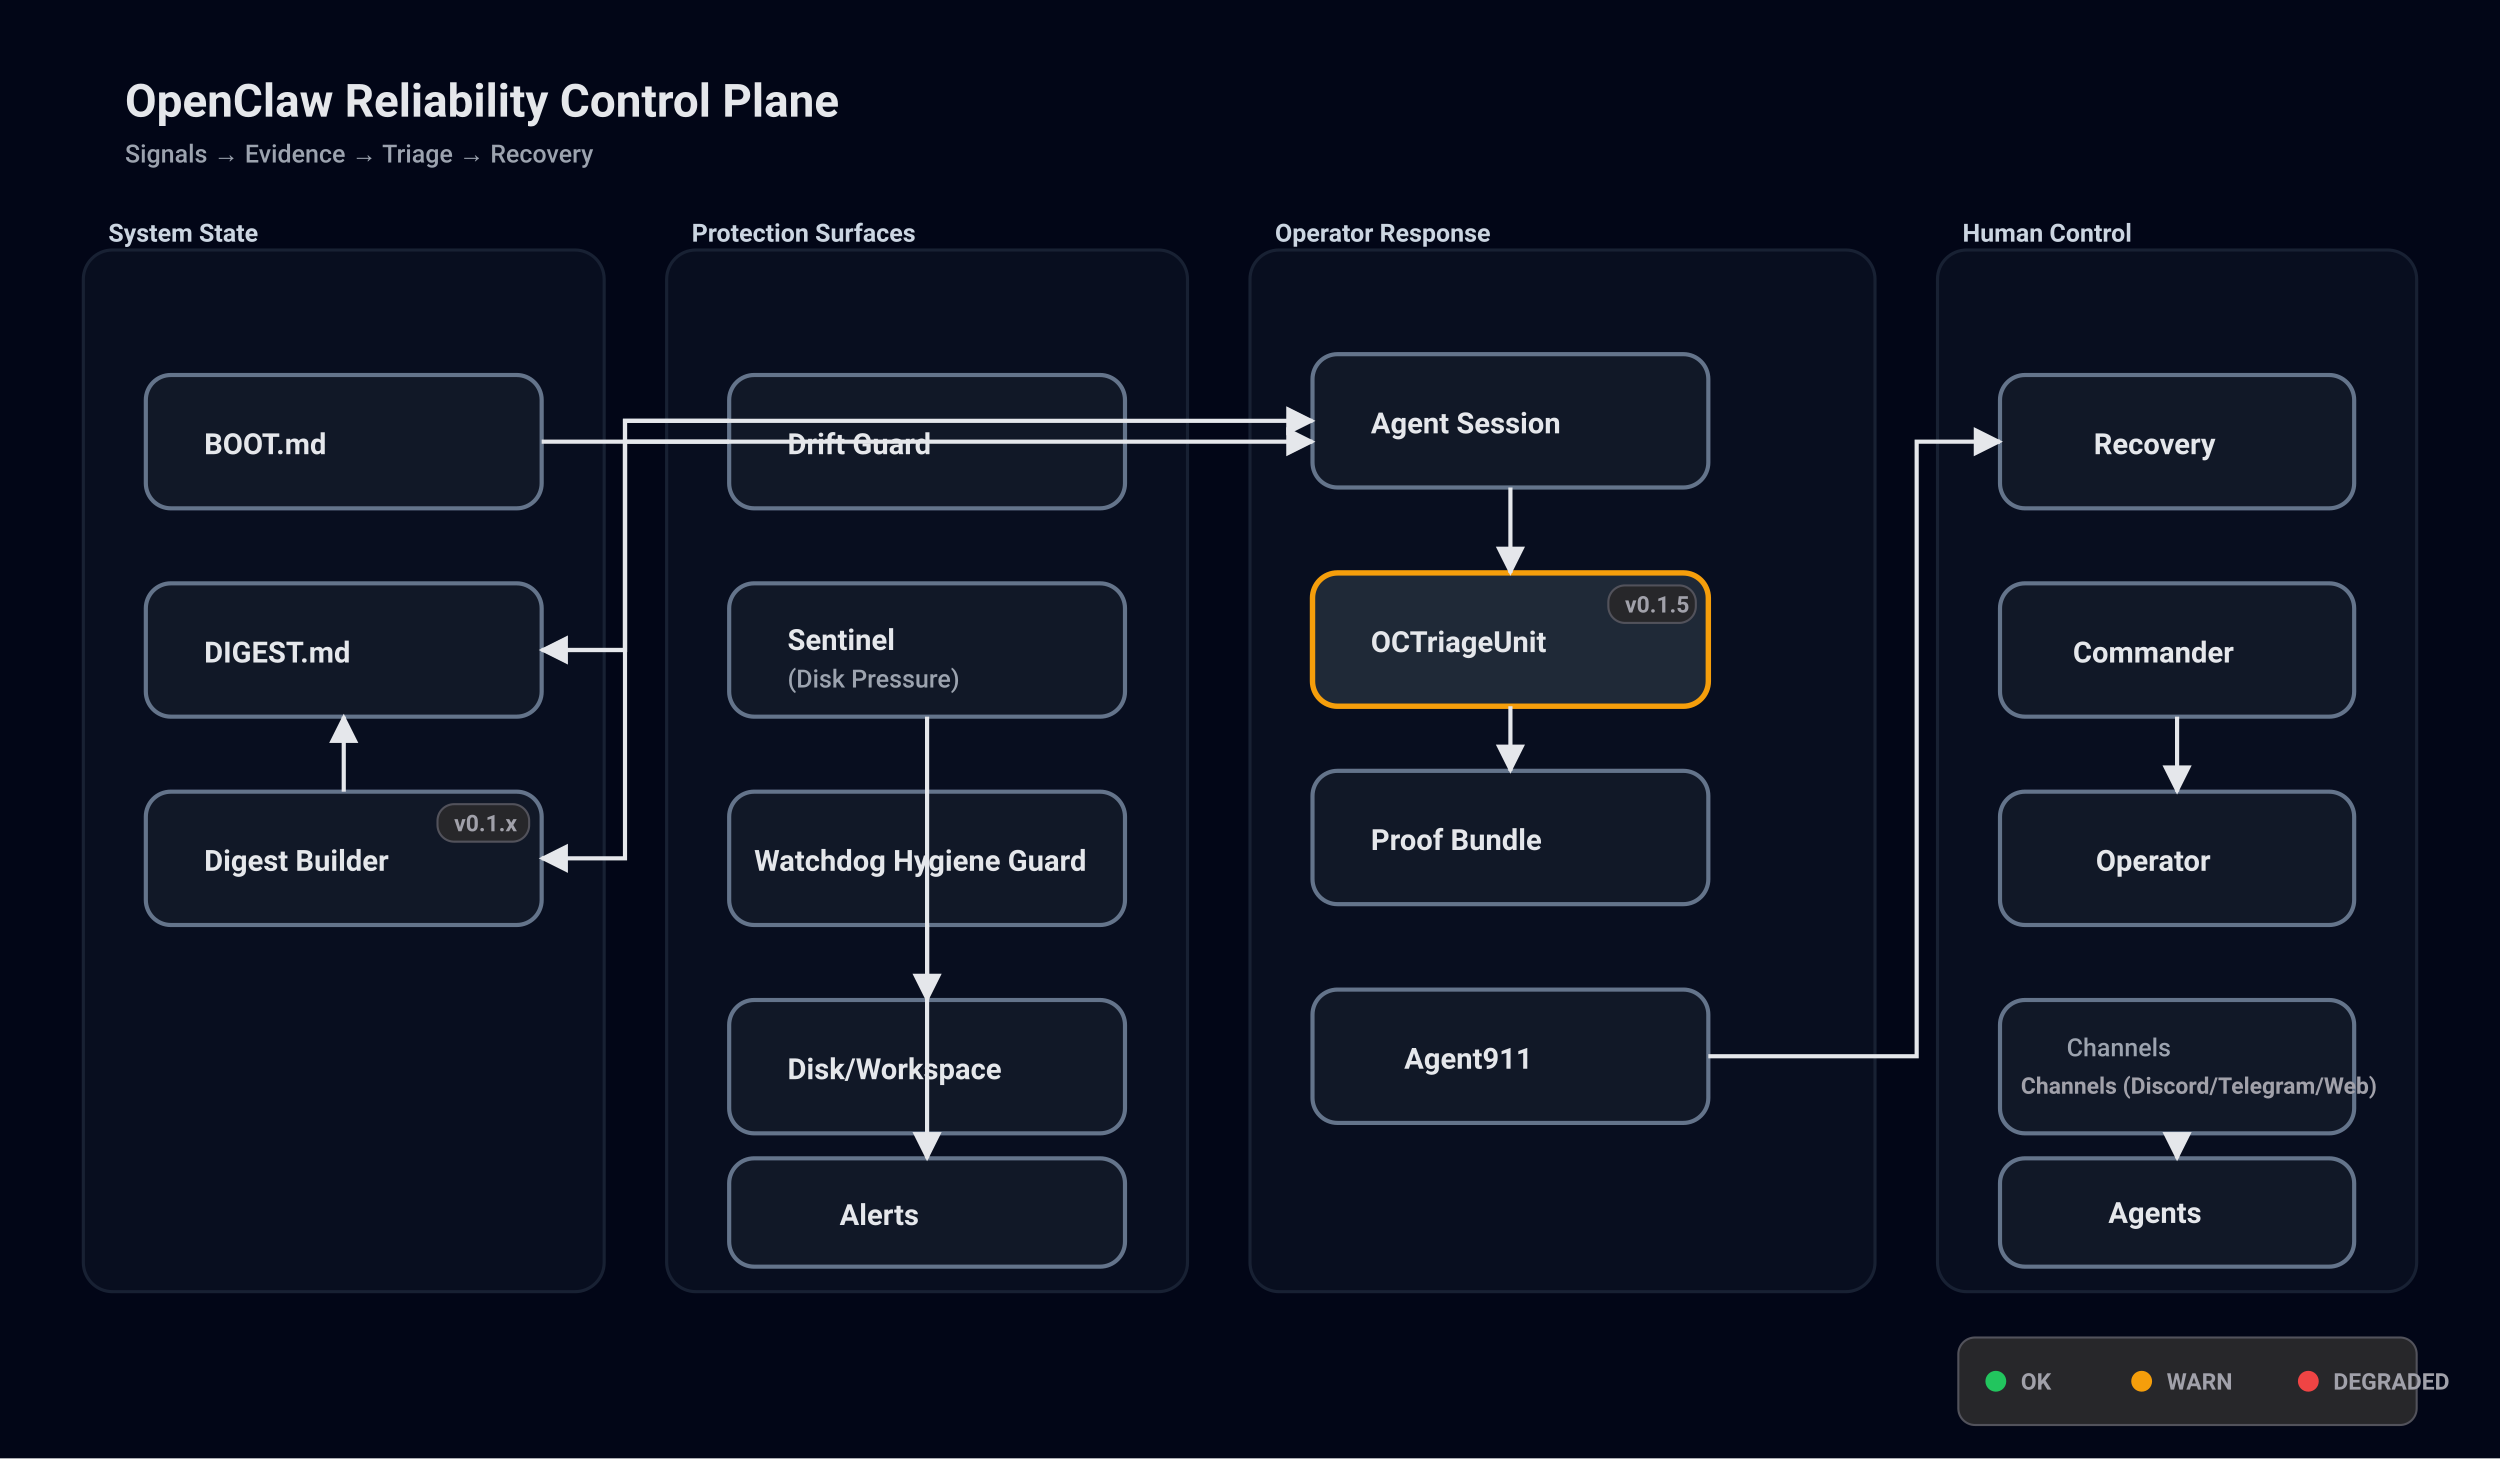
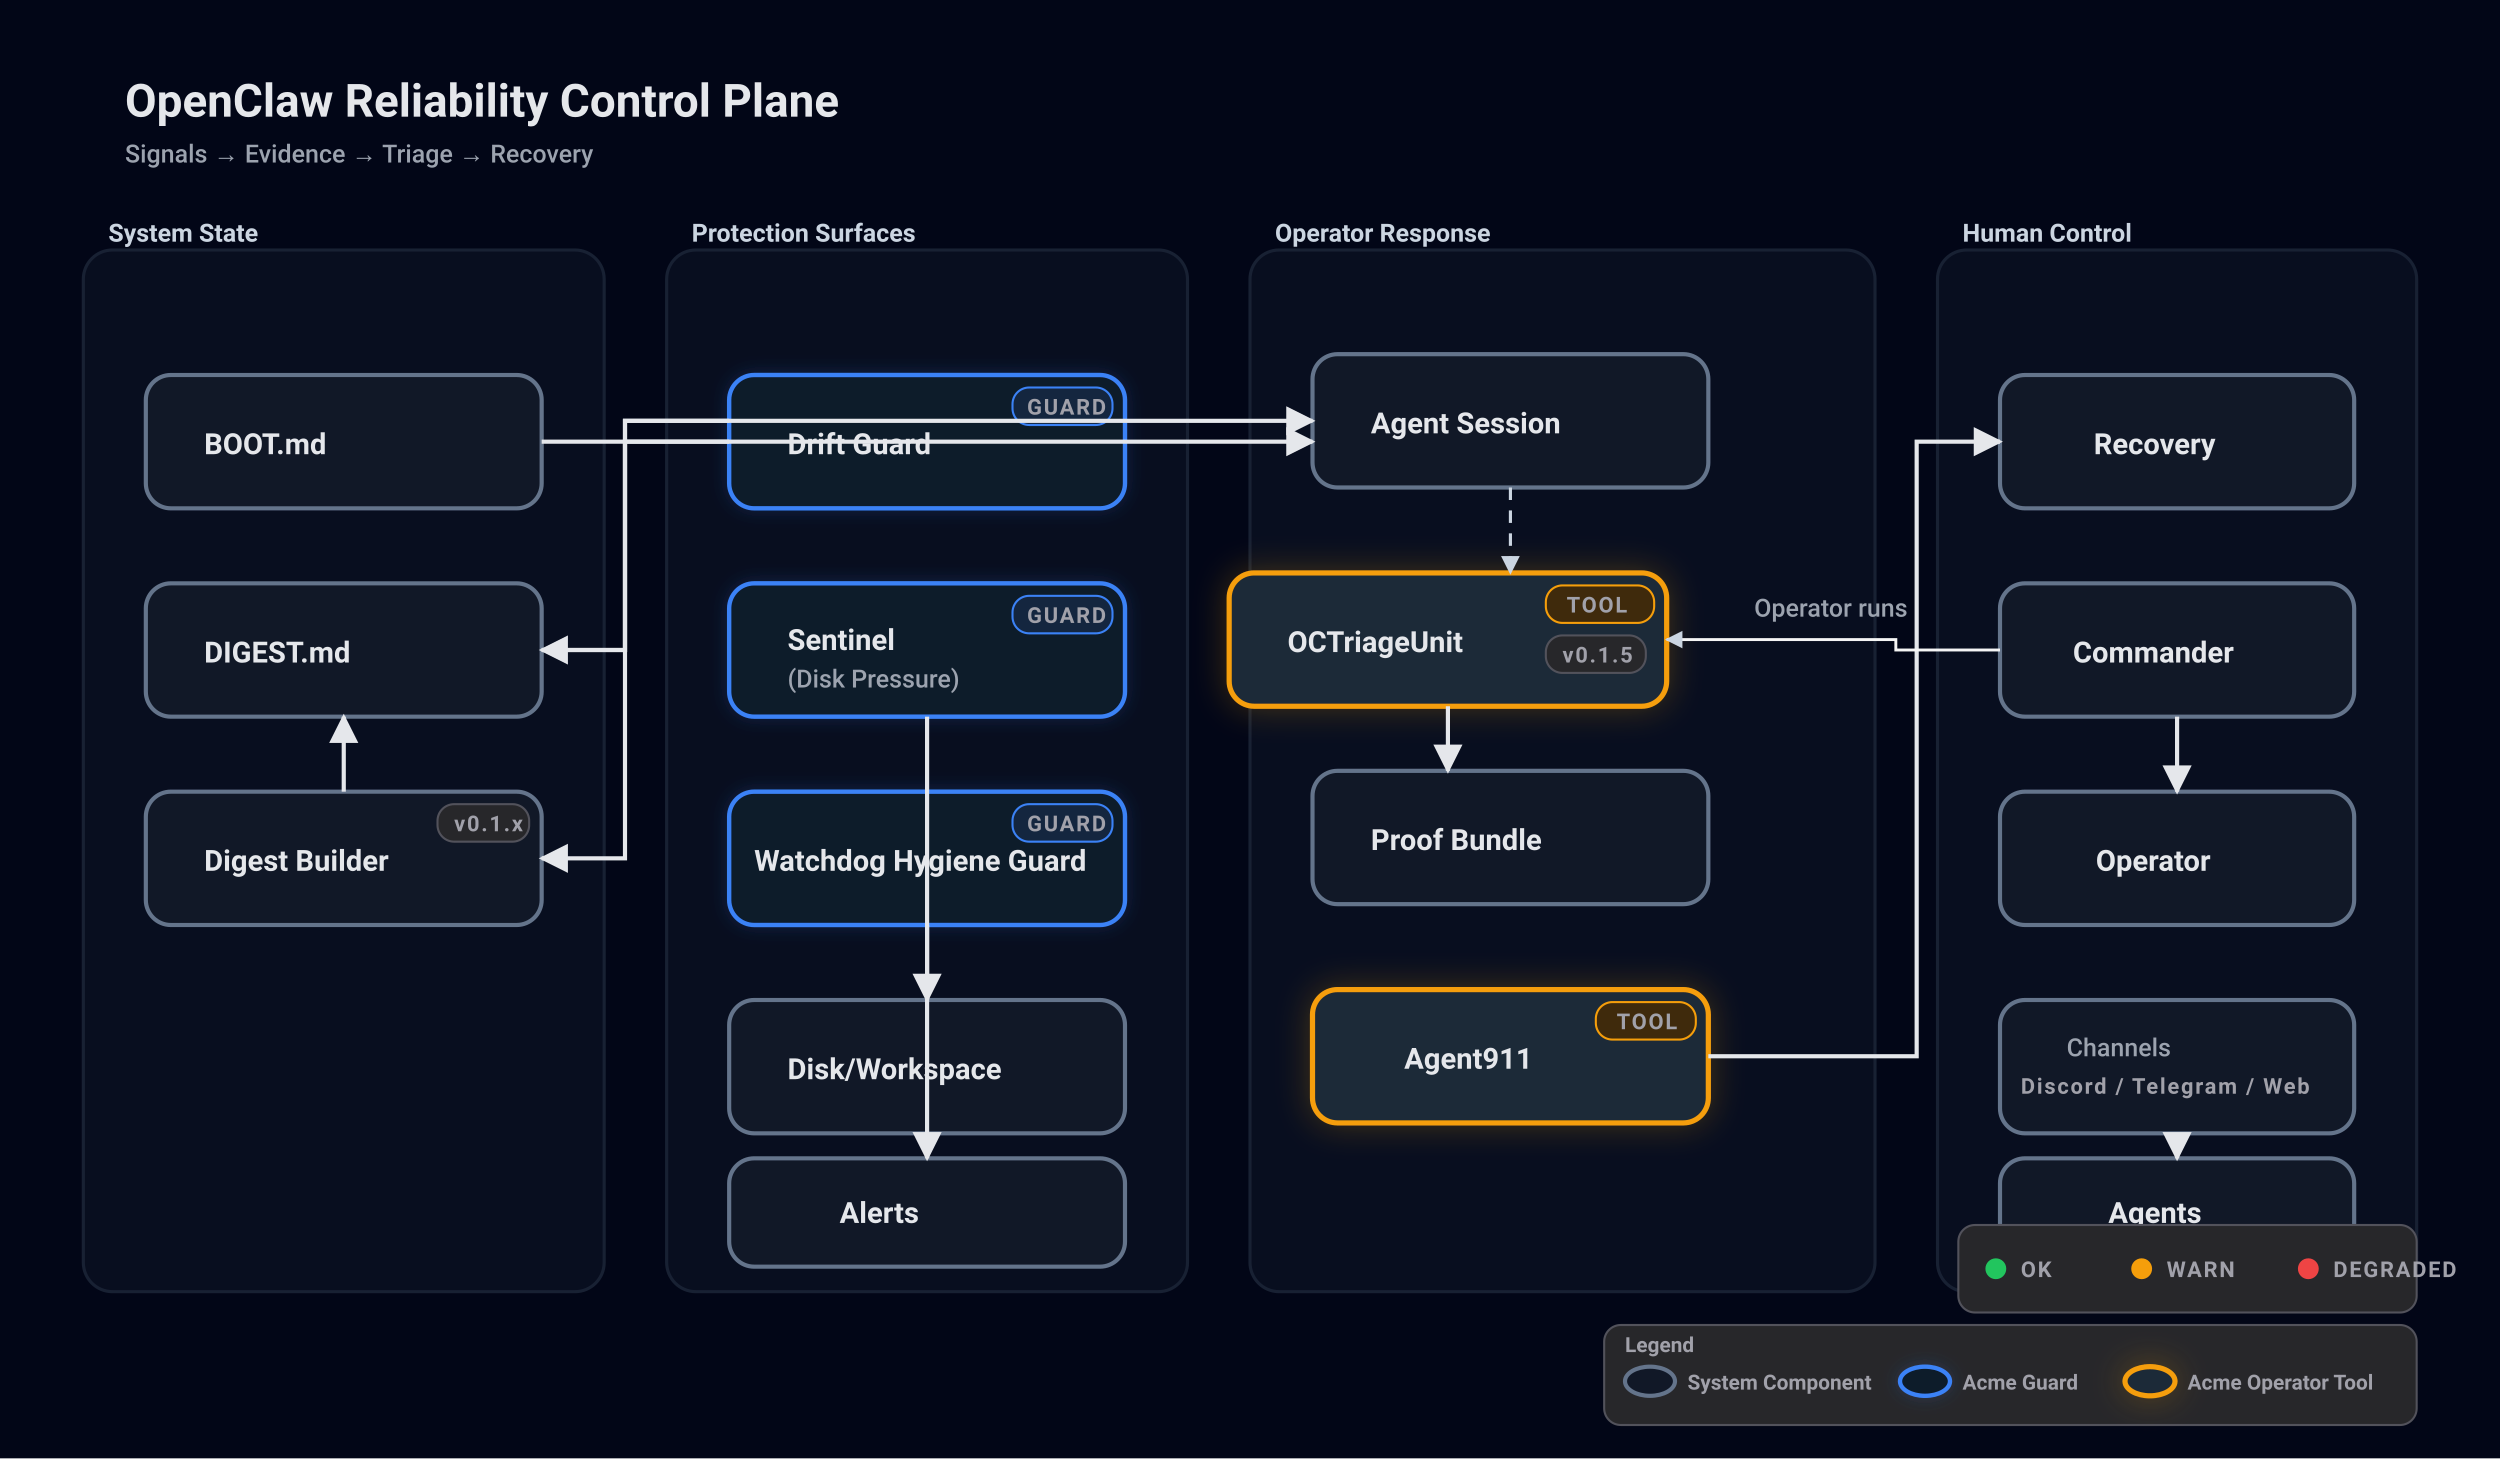
<svg xmlns="http://www.w3.org/2000/svg" viewBox="0 0 1200 700" role="img" aria-labelledby="title desc">
  <defs>
    <style>
      .t { font-family: -apple-system, BlinkMacSystemFont, "Segoe UI", Roboto, "Helvetica Neue", Arial, sans-serif; fill: #e5e7eb; }
      .title { font-size: 22px; font-weight: 700; }
      .label { font-size: 14px; font-weight: 600; }
      .small { font-size: 12px; font-weight: 500; fill: #9ca3af; }
-       .tiny { font-size: 11px; font-weight: 600; fill: #a1a1aa; }
+       .tiny { font-size: 10.5px; font-weight: 700; fill: #a1a1aa; letter-spacing: 0.08em; }
      .band { fill: #0f172a; opacity: 0.46; stroke: #334155; stroke-width: 1.5; vector-effect: non-scaling-stroke; rx: 14; ry: 14; }
      .band-label { font-size: 12px; font-weight: 600; fill: #cbd5e1; }
-       .card { fill: #111827; stroke: #64748b; stroke-width: 2; vector-effect: non-scaling-stroke; rx: 12; ry: 12; }
-       .triage-card { fill: #1f2937; stroke: #f59e0b; stroke-width: 2.6; vector-effect: non-scaling-stroke; rx: 12; ry: 12; }
+       .system { fill: #111827; stroke: #64748b; stroke-width: 2; vector-effect: non-scaling-stroke; rx: 12; ry: 12; }
+       .guard { fill: #0d1a2b; stroke: #3b82f6; stroke-width: 2.1; vector-effect: non-scaling-stroke; filter: drop-shadow(0 0 4px rgba(59,130,246,0.18)); rx: 12; ry: 12; }
+       .tool { fill: #1f2937; stroke: #f59e0b; stroke-width: 2.5; vector-effect: non-scaling-stroke; filter: drop-shadow(0 0 8px rgba(245,158,11,0.26)); rx: 12; ry: 12; }
      .badge { fill: #27272a; stroke: #52525b; stroke-width: 1; vector-effect: non-scaling-stroke; rx: 8; ry: 8; }
+       .badge-guard { fill: #14263f; stroke: #3b82f6; stroke-width: 1; vector-effect: non-scaling-stroke; rx: 8; ry: 8; }
+       .badge-tool { fill: #3f2a0c; stroke: #f59e0b; stroke-width: 1; vector-effect: non-scaling-stroke; rx: 8; ry: 8; }
      .line { stroke: #e5e7eb; stroke-width: 2; fill: none; vector-effect: non-scaling-stroke; marker-end: url(#arr); }
+       .inspect { stroke: #cbd5e1; stroke-width: 1.5; stroke-dasharray: 6 5; fill: none; vector-effect: non-scaling-stroke; marker-end: url(#arr-soft); }
+       .operator-run { stroke: #f5f5f5; stroke-width: 1.4; fill: none; vector-effect: non-scaling-stroke; marker-end: url(#arr-soft); }
+       .legend-label { font-size: 10px; font-weight: 600; fill: #a1a1aa; }
      .ok { fill: #22c55e; }
      .warn { fill: #f59e0b; }
      .deg { fill: #ef4444; }
    </style>
    <marker id="arr" viewBox="0 0 10 10" refX="9" refY="5" markerWidth="7" markerHeight="7" orient="auto-start-reverse">
      <path d="M0,0 L10,5 L0,10 z" fill="#e5e7eb" />
+     </marker>
+     <marker id="arr-soft" viewBox="0 0 10 10" refX="9" refY="5" markerWidth="6" markerHeight="6" orient="auto-start-reverse">
+       <path d="M0,0 L10,5 L0,10 z" fill="#cbd5e1" />
    </marker>
  </defs>
  <rect x="0" y="0" width="1200" height="700" fill="#020617" />
  <text class="t title" x="60" y="56">OpenClaw Reliability Control Plane</text>
  <text class="t small" x="60" y="78">Signals → Evidence → Triage → Recovery</text>
  <rect class="band" x="40" y="120" width="250" height="500" />
  <text class="t band-label" x="52" y="116">System State</text>
  <rect class="band" x="320" y="120" width="250" height="500" />
  <text class="t band-label" x="332" y="116">Protection Surfaces</text>
  <rect class="band" x="600" y="120" width="300" height="500" />
  <text class="t band-label" x="612" y="116">Operator Response</text>
  <rect class="band" x="930" y="120" width="230" height="500" />
  <text class="t band-label" x="942" y="116">Human Control</text>
-   <rect class="card" x="70" y="180" width="190" height="64" />
+   <rect class="system" x="70" y="180" width="190" height="64" />
  <text class="t label" x="98" y="218">BOOT.md</text>
-   <rect class="card" x="70" y="280" width="190" height="64" />
+   <rect class="system" x="70" y="280" width="190" height="64" />
  <text class="t label" x="98" y="318">DIGEST.md</text>
-   <rect class="card" x="70" y="380" width="190" height="64" />
+   <rect class="system" x="70" y="380" width="190" height="64" />
  <text class="t label" x="98" y="418">Digest Builder</text>
  <rect class="badge" x="210" y="386" width="44" height="18" />
  <text class="t tiny" x="218" y="399">v0.1.x</text>
-   <rect class="card" x="350" y="180" width="190" height="64" />
+   <rect class="guard" x="350" y="180" width="190" height="64" />
  <text class="t label" x="378" y="218">Drift Guard</text>
-   <rect class="card" x="350" y="280" width="190" height="64" />
+   <rect class="badge-guard" x="486" y="186" width="48" height="18" />
+   <text class="t tiny" x="493" y="199">GUARD</text>
+   <rect class="guard" x="350" y="280" width="190" height="64" />
  <text class="t label" x="378" y="312">Sentinel</text>
  <text class="t small" x="378" y="330">(Disk Pressure)</text>
-   <rect class="card" x="350" y="380" width="190" height="64" />
+   <rect class="badge-guard" x="486" y="286" width="48" height="18" />
+   <text class="t tiny" x="493" y="299">GUARD</text>
+   <rect class="guard" x="350" y="380" width="190" height="64" />
  <text class="t label" x="362" y="418">Watchdog Hygiene Guard</text>
-   <rect class="card" x="350" y="480" width="190" height="64" />
+   <rect class="badge-guard" x="486" y="386" width="48" height="18" />
+   <text class="t tiny" x="493" y="399">GUARD</text>
+   <rect class="system" x="350" y="480" width="190" height="64" />
  <text class="t label" x="378" y="518">Disk/Workspace</text>
-   <rect class="card" x="350" y="556" width="190" height="52" />
-   <text class="t label" x="403" y="588">Alerts</text>
-   <rect class="card" x="630" y="170" width="190" height="64" />
+   <rect class="system" x="350" y="556" width="190" height="52" />
+   <text class="t label" x="403" y="587">Alerts</text>
+   <rect class="system" x="630" y="170" width="190" height="64" />
  <text class="t label" x="658" y="208">Agent Session</text>
-   <rect class="triage-card" x="630" y="275" width="190" height="64" />
-   <text class="t label" x="658" y="313">OCTriageUnit</text>
-   <rect class="badge" x="772" y="281" width="42" height="18" />
-   <text class="t tiny" x="780" y="294">v0.1.5</text>
-   <rect class="card" x="630" y="370" width="190" height="64" />
+   <rect class="tool" x="590" y="275" width="210" height="64" />
+   <text class="t label" x="618" y="313">OCTriageUnit</text>
+   <rect class="badge-tool" x="742" y="281" width="52" height="18" />
+   <text class="t tiny" x="752" y="294">TOOL</text>
+   <rect class="badge" x="742" y="305" width="48" height="18" />
+   <text class="t tiny" x="750" y="318">v0.1.5</text>
+   <rect class="system" x="630" y="370" width="190" height="64" />
  <text class="t label" x="658" y="408">Proof Bundle</text>
-   <rect class="card" x="630" y="475" width="190" height="64" />
+   <rect class="tool" x="630" y="475" width="190" height="64" />
  <text class="t label" x="674" y="513">Agent911</text>
-   <rect class="card" x="960" y="180" width="170" height="64" />
+   <rect class="badge-tool" x="766" y="481" width="48" height="18" />
+   <text class="t tiny" x="776" y="494">TOOL</text>
+   <rect class="system" x="960" y="180" width="170" height="64" />
  <text class="t label" x="1005" y="218">Recovery</text>
-   <rect class="card" x="960" y="280" width="170" height="64" />
+   <rect class="system" x="960" y="280" width="170" height="64" />
  <text class="t label" x="995" y="318">Commander</text>
-   <rect class="card" x="960" y="380" width="170" height="64" />
+   <rect class="system" x="960" y="380" width="170" height="64" />
  <text class="t label" x="1006" y="418">Operator</text>
-   <rect class="card" x="960" y="480" width="170" height="64" />
+   <rect class="system" x="960" y="480" width="170" height="64" />
  <text class="t small" x="992" y="507">Channels</text>
-   <text class="t tiny" x="970" y="525">Channels (Discord/Telegram/Web)</text>
-   <rect class="card" x="960" y="556" width="170" height="52" />
+   <text class="t tiny" x="970" y="525">Discord / Telegram / Web</text>
+   <rect class="system" x="960" y="556" width="170" height="52" />
  <text class="t label" x="1012" y="587">Agents</text>
  <path class="line" d="M260 212 H630" />
  <path class="line" d="M260 312 H300 V202 H630" />
  <path class="line" d="M165 380 V344" />
  <path class="line" d="M350 212 H300 V412 H260" />
  <path class="line" d="M350 202 H300 V312 H260" />
-   <path class="line" d="M725 234 V275" />
-   <path class="line" d="M725 339 V370" />
+   <path class="inspect" d="M725 234 V275" />
+   <path class="line" d="M695 339 V370" />
  <path class="line" d="M445 444 V480" />
  <path class="line" d="M445 344 V556" />
  <path class="line" d="M820 507 H920 V212 H960" />
  <path class="line" d="M1045 344 V380" />
  <path class="line" d="M1045 544 V556" />
-   <g transform="translate(940,642)">
+   <path class="operator-run" d="M960 312 H910 V307 H800" />
+   <text class="t small" x="842" y="296">Operator runs</text>
+   <g transform="translate(770,636)">
+     <rect class="badge" x="0" y="0" width="390" height="48" />
+     <text class="t legend-label" x="10" y="13">Legend</text>
+     <rect class="system" x="10" y="20" width="24" height="14" />
+     <text class="t legend-label" x="40" y="31">System Component</text>
+     <rect class="guard" x="142" y="20" width="24" height="14" />
+     <text class="t legend-label" x="172" y="31">Acme Guard</text>
+     <rect class="tool" x="250" y="20" width="24" height="14" />
+     <text class="t legend-label" x="280" y="31">Acme Operator Tool</text>
+   </g>
+   <g transform="translate(940,588)">
    <rect class="badge" x="0" y="0" width="220" height="42" />
    <circle class="ok" cx="18" cy="21" r="5" />
    <text class="t tiny" x="30" y="25">OK</text>
    <circle class="warn" cx="88" cy="21" r="5" />
    <text class="t tiny" x="100" y="25">WARN</text>
    <circle class="deg" cx="168" cy="21" r="5" />
    <text class="t tiny" x="180" y="25">DEGRADED</text>
  </g>
</svg>
